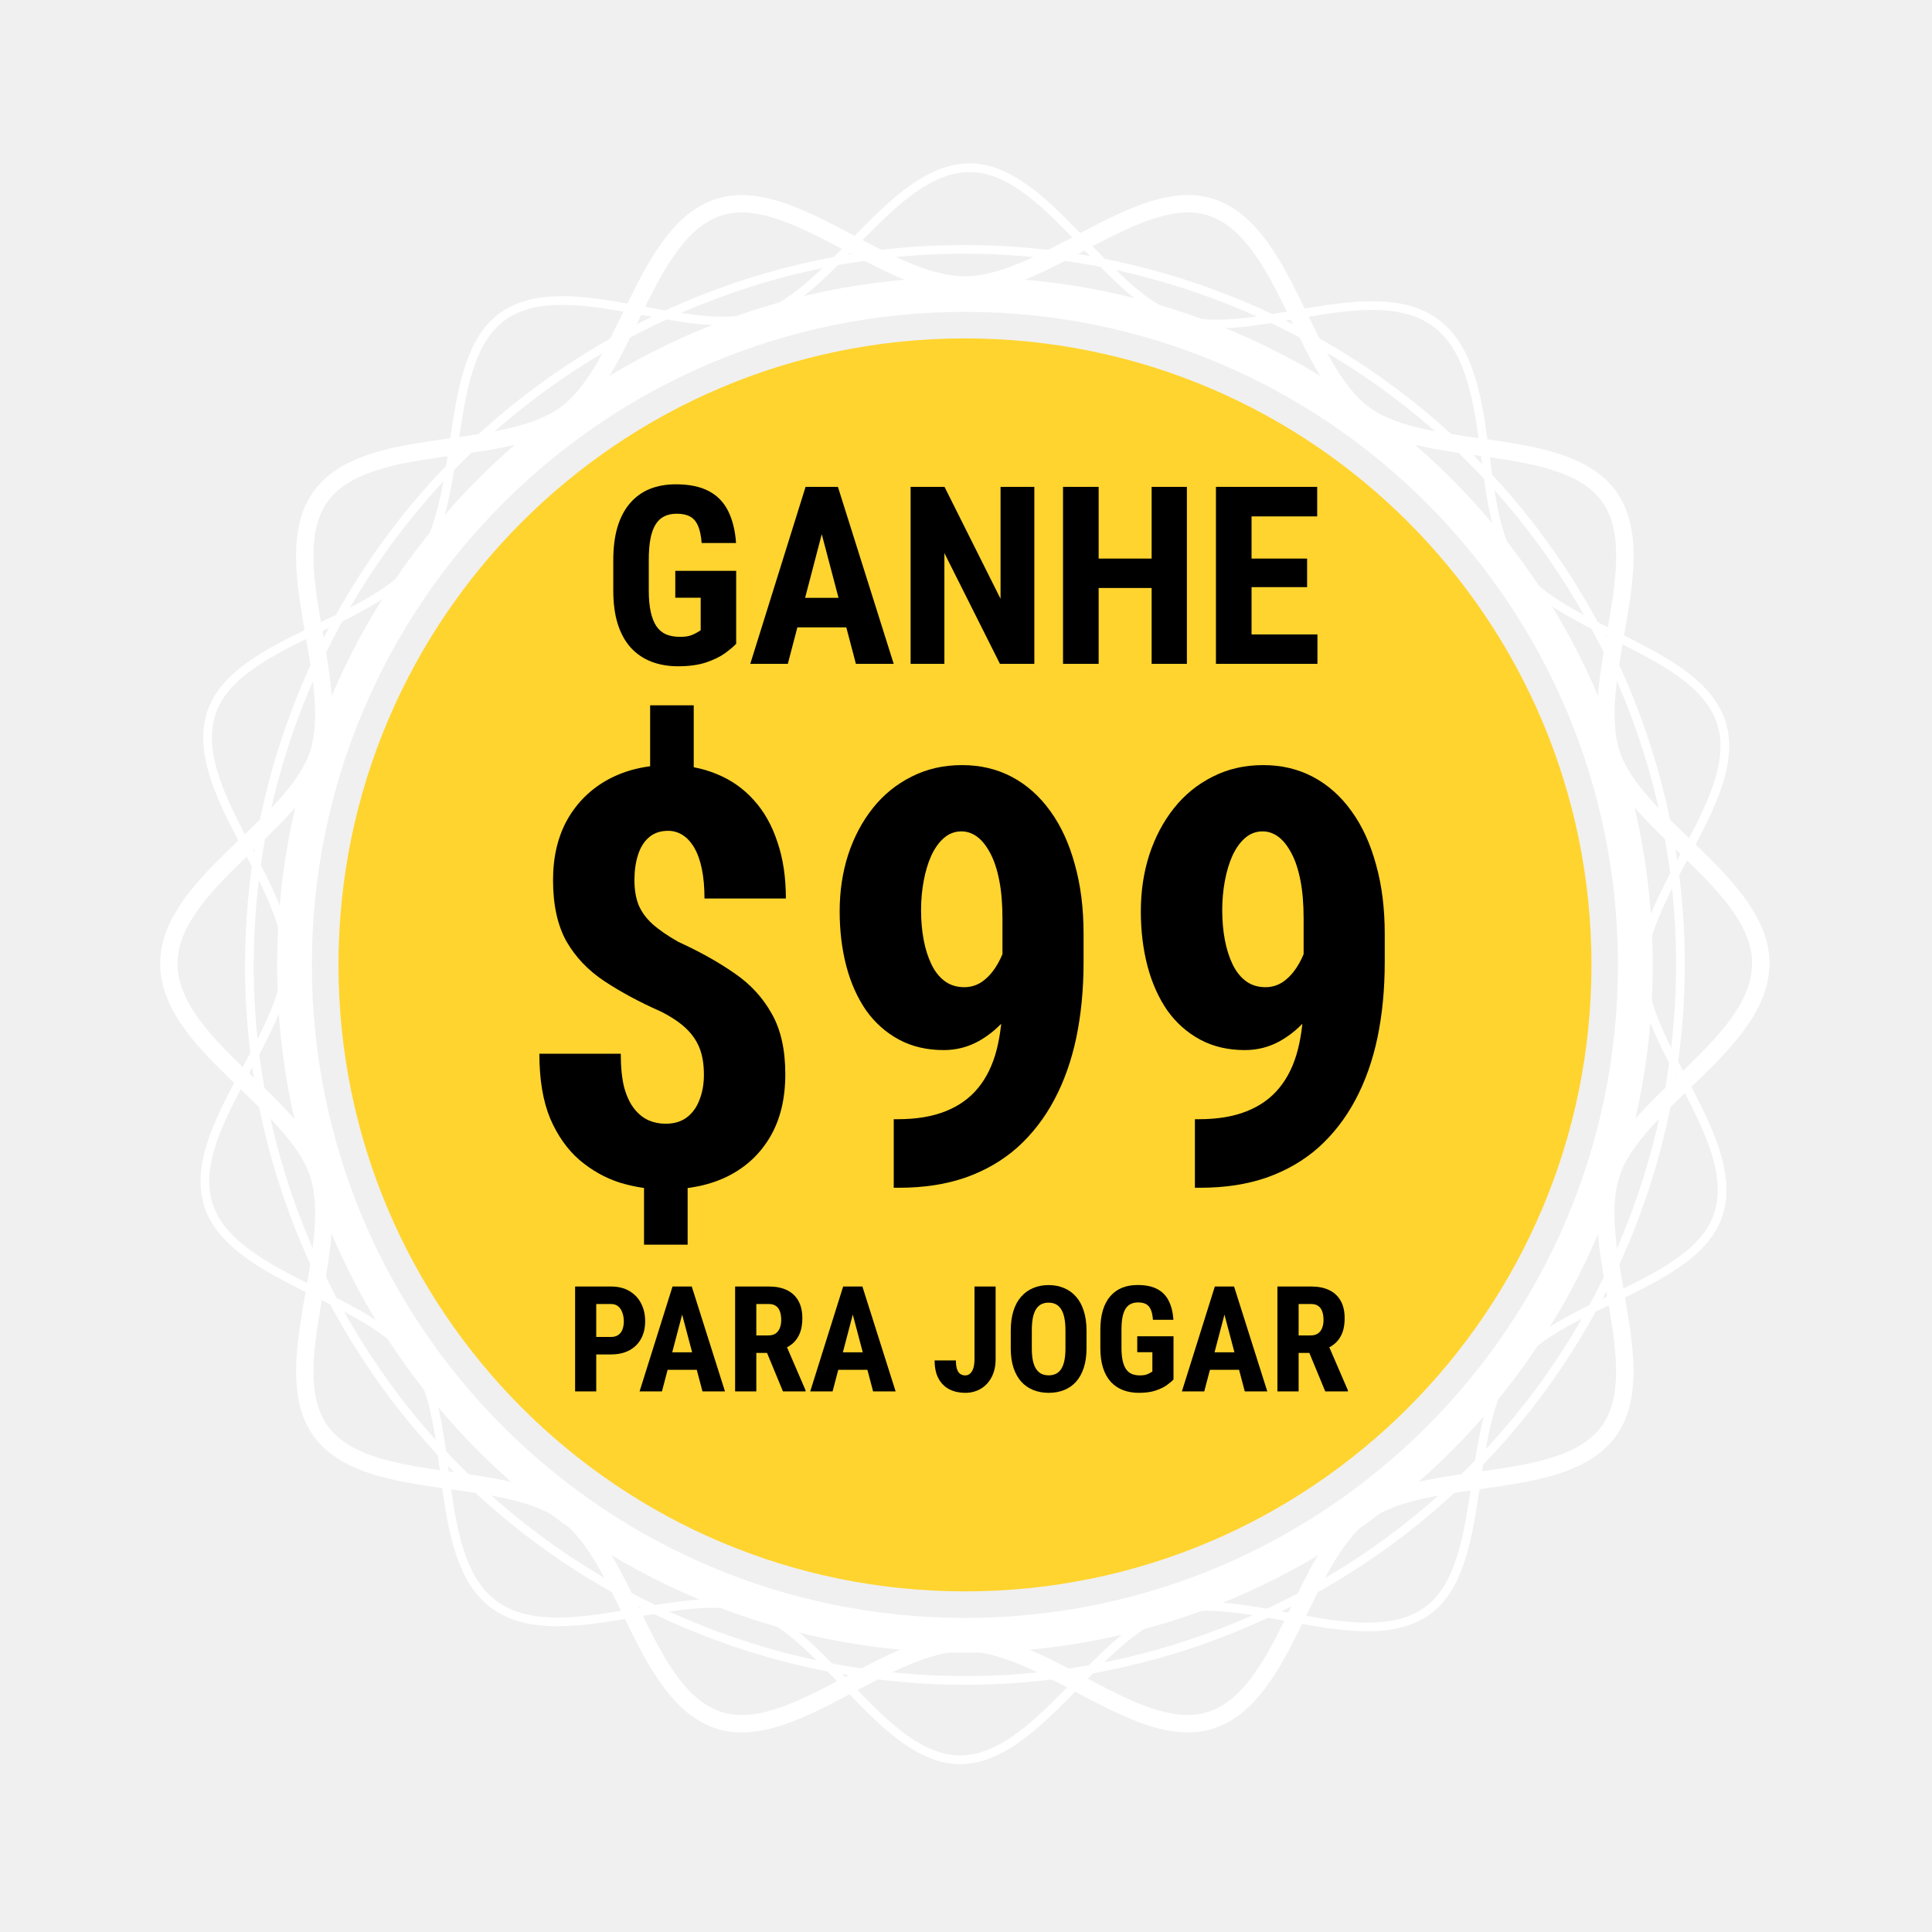
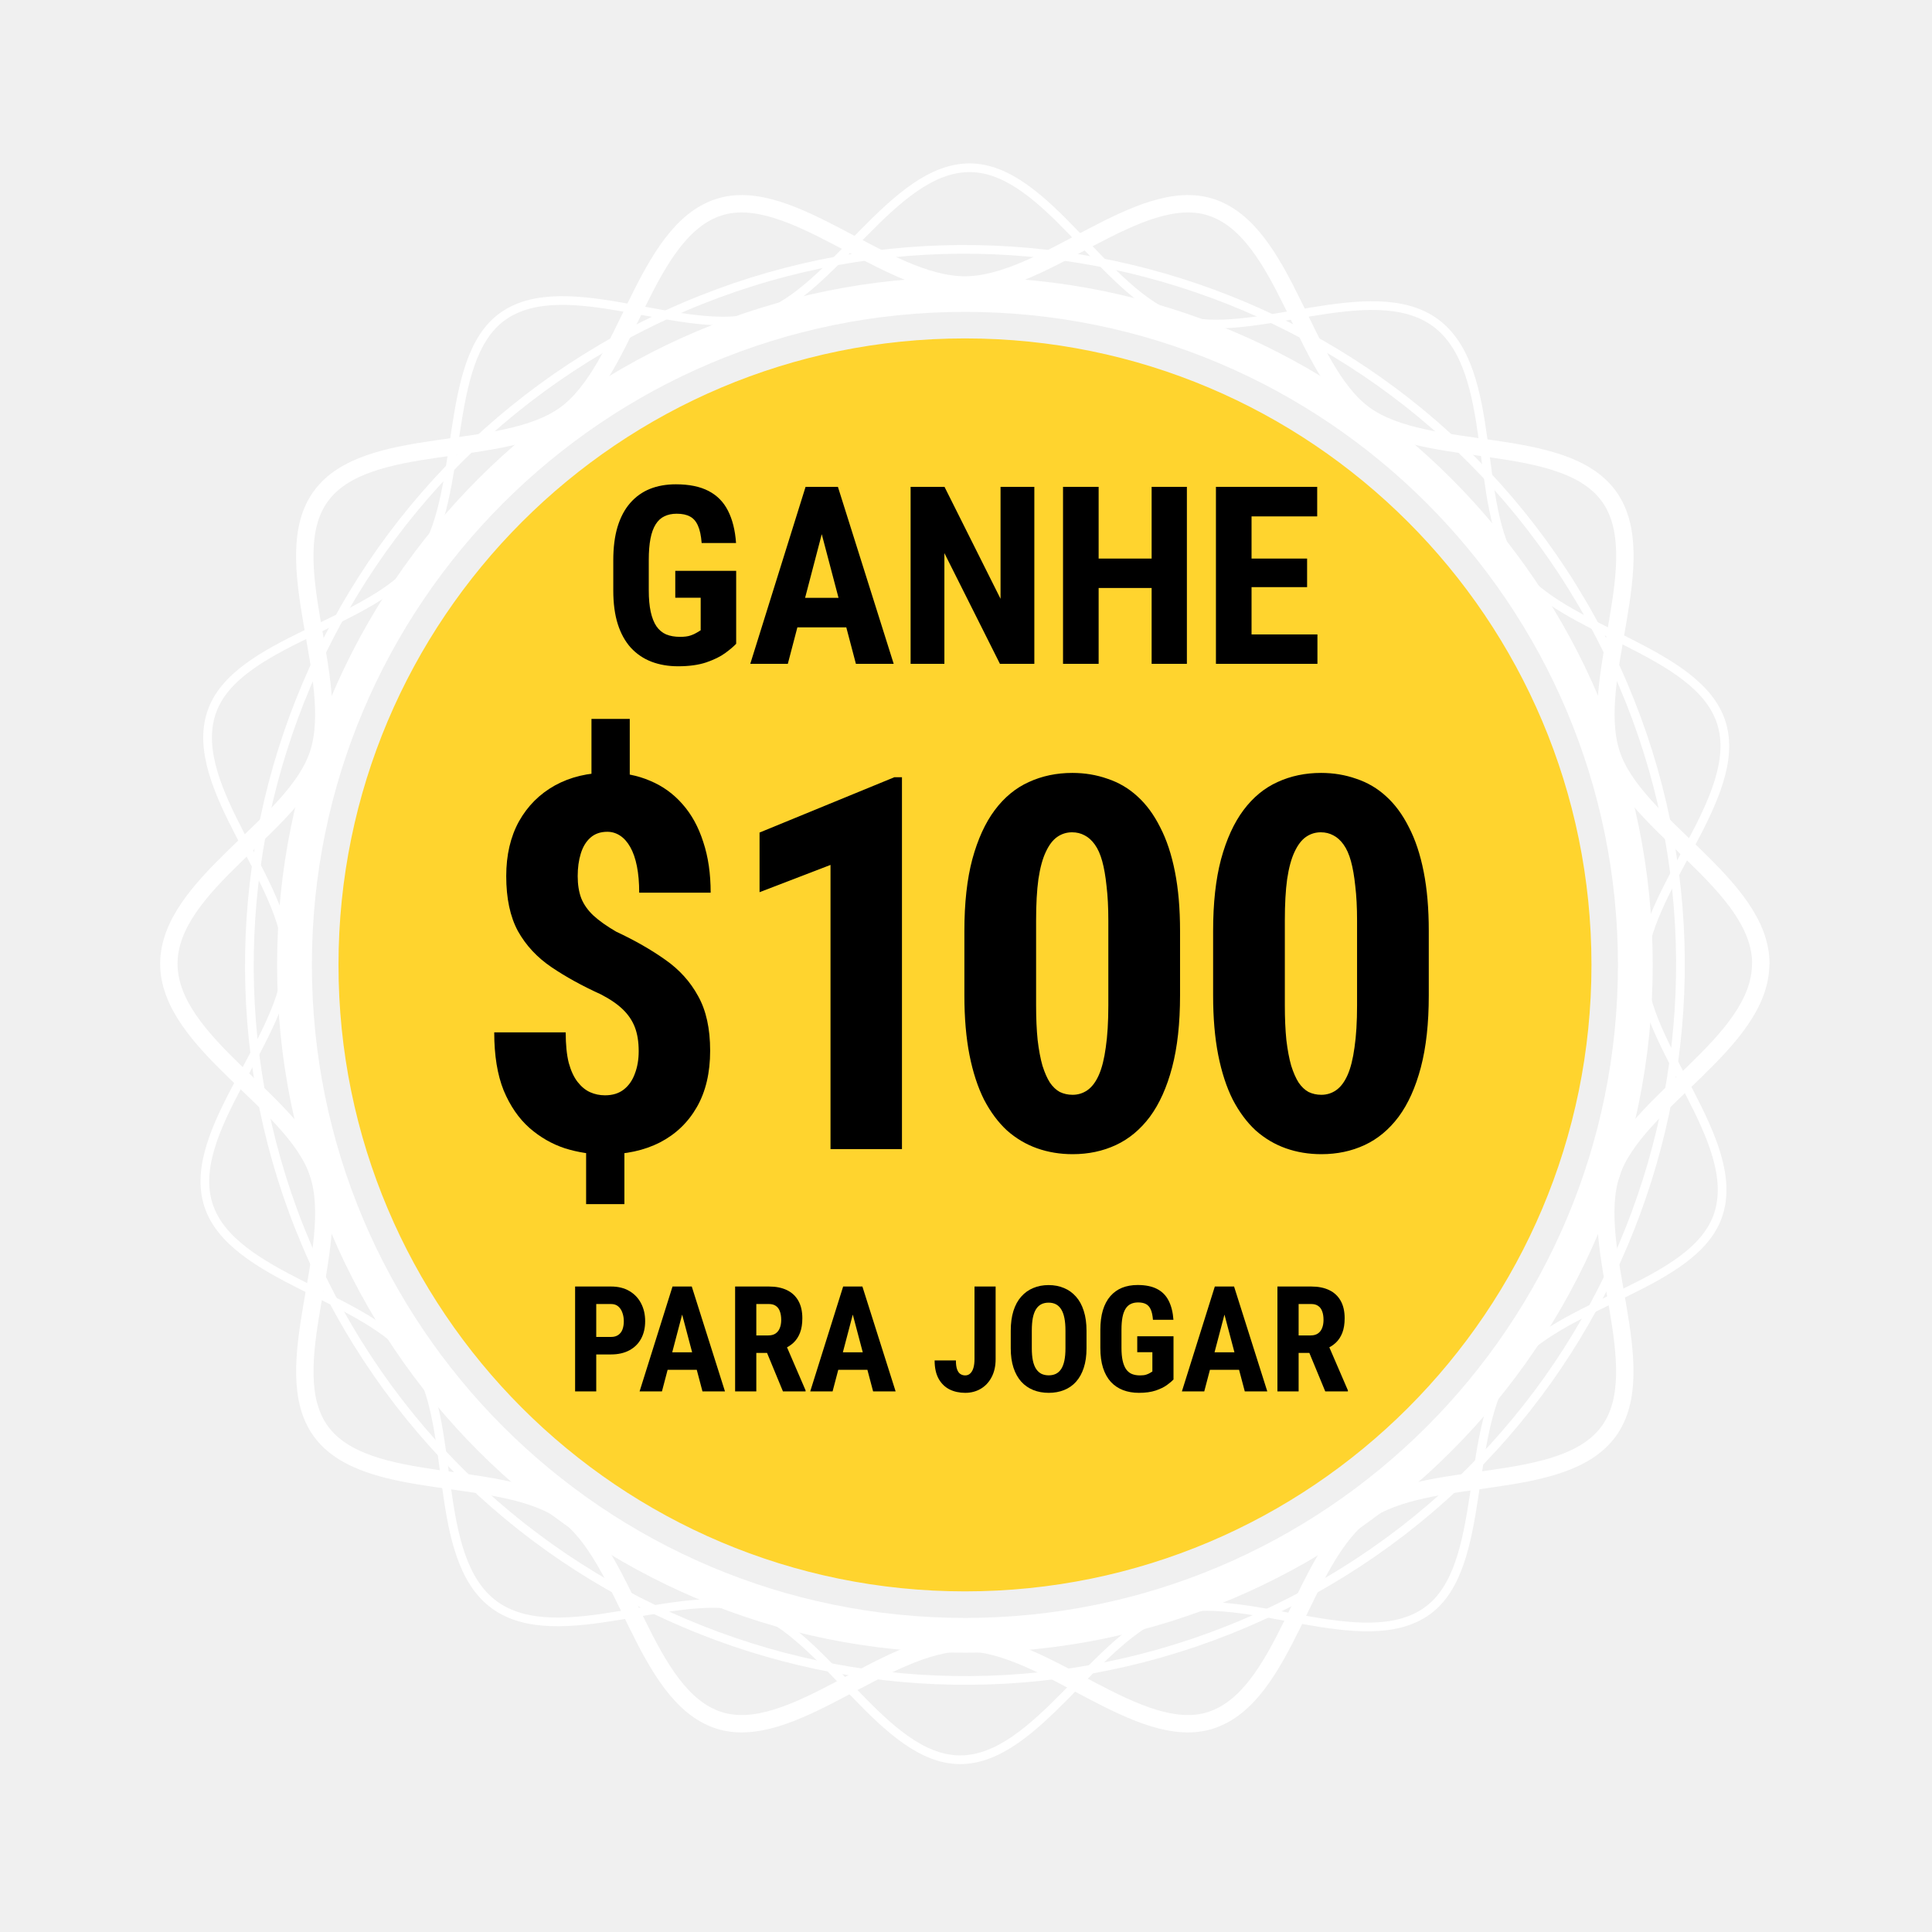
<svg xmlns="http://www.w3.org/2000/svg" width="215" height="215" viewBox="0 0 215 215" fill="none">
  <path d="M195.937 107.249C195.937 116.105 181.892 122.612 179.3 130.605C176.605 138.873 184.051 152.389 179.024 159.276C173.962 166.233 158.777 163.316 151.814 168.373C144.921 173.379 143.038 188.742 134.746 191.435C126.765 194.025 116.226 182.787 107.364 182.787C98.501 182.787 87.981 194.025 79.982 191.435C71.707 188.742 69.806 173.397 62.913 168.373C55.951 163.316 40.766 166.233 35.704 159.276C30.694 152.389 38.123 138.89 35.428 130.605C32.836 122.63 18.791 116.105 18.791 107.249C18.791 98.394 32.836 91.886 35.428 83.894C38.123 75.626 30.677 62.11 35.704 55.222C40.766 48.266 55.951 51.183 62.913 46.125C69.806 41.119 71.689 25.756 79.982 23.063C87.963 20.474 98.501 31.712 107.364 31.712C116.226 31.712 126.765 20.474 134.763 23.063C143.038 25.756 144.939 41.102 151.832 46.125C158.794 51.183 173.979 48.266 179.041 55.222C184.051 62.11 176.623 75.608 179.318 83.894C181.909 91.869 195.954 98.394 195.954 107.249H195.937Z" stroke="white" stroke-width="1.935" stroke-linecap="round" stroke-linejoin="round" />
  <path d="M159.759 35.928C166.869 41.187 163.798 56.358 168.678 63.192C173.74 70.265 188.982 72.299 191.559 80.434C194.154 88.643 182.823 99.142 182.769 107.753C182.714 116.273 193.953 126.919 191.212 135.183C188.562 143.153 173.32 144.967 168.075 152.094C162.83 159.222 165.626 174.375 158.827 179.267C151.773 184.343 138.304 176.739 130.208 179.322C122.02 181.924 115.386 195.886 106.796 195.831C98.298 195.776 91.847 181.777 83.605 179.029C75.655 176.372 62.112 183.811 54.985 178.571C47.876 173.312 50.946 158.141 46.066 151.307C41.004 144.234 25.762 142.2 23.185 134.065C20.59 125.856 31.921 115.357 31.976 106.746C32.031 98.226 20.791 87.58 23.532 79.317C26.182 71.346 41.424 69.532 46.669 62.405C51.914 55.277 49.118 40.124 55.917 35.232C62.971 30.157 76.441 37.76 84.537 35.177C92.724 32.575 99.358 18.613 107.948 18.668C116.446 18.723 122.897 32.722 131.14 35.47C139.09 38.127 152.632 30.688 159.759 35.928Z" stroke="white" stroke-width="0.967" stroke-linecap="round" stroke-linejoin="round" />
  <path d="M144.139 177.996C183.14 157.693 198.298 109.618 177.996 70.617C157.693 31.616 109.618 16.458 70.617 36.761C31.616 57.063 16.459 105.138 36.761 144.139C57.064 183.14 105.139 198.298 144.139 177.996Z" stroke="white" stroke-width="0.967" stroke-linecap="round" stroke-linejoin="round" />
  <path d="M107.378 181.985C148.583 181.985 181.986 148.582 181.986 107.378C181.986 66.174 148.583 32.771 107.378 32.771C66.174 32.771 32.772 66.174 32.772 107.378C32.772 148.582 66.174 181.985 107.378 181.985Z" stroke="white" stroke-width="3.87" stroke-linejoin="round" />
  <path d="M107.387 176.852C145.757 176.852 176.862 145.747 176.862 107.377C176.862 69.007 145.757 37.901 107.387 37.901C69.016 37.901 37.911 69.007 37.911 107.377C37.911 145.747 69.016 176.852 107.387 176.852Z" fill="#FFD42E" stroke="#FFD42E" stroke-width="0.484" stroke-linecap="round" stroke-linejoin="round" />
-   <path d="M77.201 78.491V87.854H72.349V78.491H77.201ZM76.522 129.971V138.514H71.669V129.971H76.522ZM78.334 119.599C78.334 118.443 78.172 117.456 77.848 116.636C77.525 115.816 77.018 115.081 76.328 114.429C75.638 113.778 74.71 113.158 73.546 112.569C71.173 111.518 69.082 110.394 67.27 109.196C65.458 107.998 64.046 106.517 63.032 104.751C62.04 102.965 61.544 100.695 61.544 97.942C61.544 95.336 62.083 93.077 63.161 91.164C64.261 89.252 65.782 87.77 67.723 86.719C69.685 85.668 71.939 85.143 74.484 85.143C76.425 85.143 78.193 85.479 79.789 86.152C81.385 86.803 82.755 87.77 83.898 89.052C85.041 90.313 85.914 91.868 86.518 93.718C87.144 95.546 87.456 97.637 87.456 99.991H78.398C78.398 98.751 78.301 97.658 78.107 96.712C77.913 95.767 77.633 94.979 77.266 94.348C76.899 93.718 76.468 93.245 75.972 92.93C75.476 92.614 74.937 92.457 74.355 92.457C73.492 92.457 72.78 92.698 72.219 93.182C71.659 93.665 71.249 94.327 70.99 95.168C70.731 95.987 70.602 96.912 70.602 97.942C70.602 98.993 70.753 99.907 71.055 100.684C71.378 101.462 71.896 102.177 72.608 102.828C73.341 103.48 74.301 104.142 75.487 104.814C77.838 105.886 79.908 107.042 81.698 108.282C83.488 109.501 84.879 111.004 85.871 112.79C86.885 114.555 87.392 116.804 87.392 119.536C87.392 122.268 86.831 124.591 85.709 126.503C84.588 128.416 83.024 129.876 81.019 130.885C79.034 131.873 76.705 132.367 74.031 132.367C72.327 132.367 70.645 132.114 68.984 131.61C67.345 131.085 65.847 130.244 64.488 129.088C63.129 127.911 62.04 126.367 61.22 124.454C60.422 122.521 60.023 120.125 60.023 117.266H69.082C69.082 118.78 69.211 120.041 69.47 121.049C69.75 122.037 70.127 122.825 70.602 123.414C71.076 124.002 71.605 124.422 72.187 124.675C72.769 124.927 73.395 125.053 74.063 125.053C75.034 125.053 75.832 124.811 76.457 124.328C77.083 123.845 77.546 123.193 77.848 122.373C78.172 121.554 78.334 120.629 78.334 119.599Z" fill="black" />
-   <path d="M99.458 124.549H99.911C101.982 124.549 103.75 124.254 105.217 123.666C106.705 123.077 107.912 122.216 108.84 121.081C109.789 119.925 110.479 118.506 110.91 116.825C111.341 115.144 111.557 113.231 111.557 111.088V102.229C111.557 100.59 111.439 99.171 111.201 97.973C110.964 96.754 110.63 95.746 110.198 94.947C109.767 94.127 109.282 93.518 108.743 93.119C108.204 92.719 107.621 92.52 106.996 92.52C106.263 92.52 105.616 92.761 105.055 93.245C104.494 93.728 104.02 94.39 103.631 95.231C103.265 96.05 102.984 96.986 102.79 98.036C102.596 99.087 102.499 100.17 102.499 101.283C102.499 102.46 102.596 103.564 102.79 104.594C102.984 105.623 103.276 106.538 103.664 107.336C104.052 108.135 104.548 108.755 105.152 109.196C105.756 109.637 106.478 109.858 107.319 109.858C108.009 109.858 108.646 109.669 109.228 109.291C109.81 108.891 110.317 108.366 110.748 107.714C111.18 107.063 111.525 106.348 111.784 105.571C112.042 104.793 112.183 103.995 112.204 103.175L115.148 104.972C115.148 106.401 114.878 107.82 114.339 109.228C113.822 110.636 113.099 111.918 112.172 113.074C111.244 114.23 110.166 115.154 108.937 115.848C107.729 116.52 106.424 116.857 105.022 116.857C103.146 116.857 101.485 116.468 100.041 115.69C98.596 114.913 97.377 113.83 96.385 112.443C95.415 111.035 94.681 109.396 94.185 107.525C93.689 105.634 93.441 103.595 93.441 101.41C93.441 99.182 93.754 97.091 94.379 95.136C95.026 93.161 95.943 91.427 97.129 89.935C98.315 88.442 99.749 87.276 101.432 86.435C103.114 85.574 104.99 85.143 107.06 85.143C109.109 85.143 110.964 85.584 112.625 86.467C114.285 87.35 115.709 88.621 116.895 90.281C118.081 91.921 118.987 93.896 119.612 96.208C120.259 98.499 120.583 101.063 120.583 103.9V107.084C120.583 110.089 120.313 112.884 119.774 115.47C119.235 118.034 118.415 120.345 117.315 122.405C116.216 124.465 114.846 126.23 113.207 127.701C111.568 129.151 109.649 130.265 107.449 131.043C105.27 131.799 102.801 132.178 100.041 132.178H99.458V124.549Z" fill="black" />
-   <path d="M132.973 124.549H133.426C135.496 124.549 137.265 124.254 138.731 123.666C140.219 123.077 141.427 122.216 142.354 121.081C143.303 119.925 143.994 118.506 144.425 116.825C144.856 115.144 145.072 113.231 145.072 111.088V102.229C145.072 100.59 144.953 99.171 144.716 97.973C144.479 96.754 144.145 95.746 143.713 94.947C143.282 94.127 142.797 93.518 142.257 93.119C141.718 92.719 141.136 92.52 140.511 92.52C139.777 92.52 139.13 92.761 138.57 93.245C138.009 93.728 137.534 94.39 137.146 95.231C136.779 96.05 136.499 96.986 136.305 98.036C136.111 99.087 136.014 100.17 136.014 101.283C136.014 102.46 136.111 103.564 136.305 104.594C136.499 105.623 136.79 106.538 137.178 107.336C137.567 108.135 138.063 108.755 138.667 109.196C139.27 109.637 139.993 109.858 140.834 109.858C141.524 109.858 142.16 109.669 142.743 109.291C143.325 108.891 143.832 108.366 144.263 107.714C144.694 107.063 145.04 106.348 145.298 105.571C145.557 104.793 145.697 103.995 145.719 103.175L148.663 104.972C148.663 106.401 148.393 107.82 147.854 109.228C147.336 110.636 146.614 111.918 145.687 113.074C144.759 114.23 143.681 115.154 142.452 115.848C141.244 116.52 139.939 116.857 138.537 116.857C136.661 116.857 135 116.468 133.555 115.69C132.11 114.913 130.892 113.83 129.9 112.443C128.929 111.035 128.196 109.396 127.7 107.525C127.204 105.634 126.956 103.595 126.956 101.41C126.956 99.182 127.269 97.091 127.894 95.136C128.541 93.161 129.458 91.427 130.644 89.935C131.83 88.442 133.264 87.276 134.946 86.435C136.629 85.574 138.505 85.143 140.575 85.143C142.624 85.143 144.479 85.584 146.139 86.467C147.8 87.35 149.223 88.621 150.41 90.281C151.596 91.921 152.502 93.896 153.127 96.208C153.774 98.499 154.098 101.063 154.098 103.9V107.084C154.098 110.089 153.828 112.884 153.289 115.47C152.75 118.034 151.93 120.345 150.83 122.405C149.73 124.465 148.361 126.23 146.722 127.701C145.083 129.151 143.163 130.265 140.963 131.043C138.785 131.799 136.316 132.178 133.555 132.178H132.973V124.549Z" fill="black" />
  <path d="M81.924 63.526V71.642C81.644 71.94 81.234 72.287 80.693 72.684C80.161 73.072 79.462 73.414 78.596 73.712C77.739 74 76.693 74.145 75.458 74.145C74.367 74.145 73.375 73.973 72.482 73.631C71.598 73.288 70.836 72.769 70.196 72.075C69.565 71.372 69.082 70.497 68.749 69.451C68.415 68.396 68.248 67.147 68.248 65.704V62.349C68.248 60.924 68.406 59.684 68.722 58.629C69.046 57.565 69.515 56.681 70.128 55.978C70.742 55.275 71.472 54.752 72.32 54.409C73.176 54.066 74.141 53.895 75.214 53.895C76.693 53.895 77.906 54.143 78.853 54.639C79.809 55.135 80.53 55.87 81.017 56.844C81.513 57.818 81.811 59.013 81.91 60.428H78.082C78.019 59.599 77.879 58.95 77.663 58.481C77.455 58.012 77.162 57.678 76.783 57.48C76.405 57.272 75.913 57.169 75.309 57.169C74.786 57.169 74.331 57.263 73.943 57.453C73.555 57.633 73.23 57.931 72.969 58.345C72.707 58.76 72.513 59.292 72.387 59.941C72.261 60.591 72.198 61.384 72.198 62.322V65.704C72.198 66.633 72.27 67.426 72.414 68.085C72.559 68.743 72.77 69.279 73.05 69.694C73.339 70.109 73.699 70.411 74.132 70.601C74.574 70.781 75.093 70.871 75.688 70.871C76.166 70.871 76.549 70.822 76.838 70.722C77.126 70.623 77.356 70.519 77.527 70.411C77.708 70.294 77.857 70.204 77.974 70.141V66.516H75.147V63.526H81.924Z" fill="black" />
  <path d="M91.906 57.696L87.672 73.874H83.493L89.647 54.179H92.258L91.906 57.696ZM95.248 73.874L90.987 57.696L90.594 54.179H93.246L99.454 73.874H95.248ZM95.396 66.529V69.816H86.509V66.529H95.396Z" fill="black" />
  <path d="M115.105 54.179V73.874H111.277L105.095 61.551V73.874H101.335V54.179H105.108L111.344 66.637V54.179H115.105Z" fill="black" />
  <path d="M129.213 62.16V65.433H121.138V62.16H129.213ZM122.26 54.179V73.874H118.297V54.179H122.26ZM132.081 54.179V73.874H128.158V54.179H132.081Z" fill="black" />
  <path d="M146.609 70.601V73.874H138.046V70.601H146.609ZM139.277 54.179V73.874H135.314V54.179H139.277ZM145.459 62.16V65.339H138.046V62.16H145.459ZM146.582 54.179V57.466H138.046V54.179H146.582Z" fill="black" />
  <path d="M67.994 150.727H65.594V148.78H67.994C68.327 148.78 68.598 148.705 68.808 148.555C69.022 148.405 69.178 148.2 69.275 147.938C69.371 147.671 69.42 147.371 69.42 147.04C69.42 146.703 69.369 146.391 69.267 146.102C69.17 145.808 69.017 145.57 68.808 145.389C68.604 145.207 68.333 145.116 67.994 145.116H66.352V154.84H64V143.168H67.994C68.784 143.168 69.463 143.334 70.032 143.665C70.601 143.997 71.036 144.454 71.337 145.036C71.642 145.613 71.796 146.276 71.796 147.024C71.796 147.778 71.642 148.432 71.337 148.988C71.036 149.538 70.601 149.966 70.032 150.271C69.463 150.575 68.784 150.727 67.994 150.727Z" fill="black" />
  <path d="M76.184 145.253L73.664 154.84H71.175L74.84 143.168H76.394L76.184 145.253ZM78.174 154.84L75.637 145.253L75.403 143.168H76.982L80.678 154.84H78.174ZM78.262 150.487V152.435H72.971V150.487H78.262Z" fill="black" />
  <path d="M81.806 143.168H85.566C86.35 143.168 87.019 143.302 87.572 143.569C88.125 143.836 88.549 144.232 88.844 144.756C89.139 145.279 89.287 145.926 89.287 146.695C89.287 147.326 89.201 147.866 89.029 148.315C88.858 148.758 88.613 149.13 88.296 149.429C87.98 149.723 87.601 149.958 87.161 150.134L86.444 150.559H83.392L83.384 148.611H85.502C85.824 148.611 86.09 148.542 86.299 148.403C86.514 148.259 86.672 148.058 86.774 147.802C86.882 147.54 86.936 147.235 86.936 146.888C86.936 146.519 86.887 146.204 86.79 145.942C86.699 145.675 86.552 145.472 86.348 145.333C86.149 145.188 85.889 145.116 85.566 145.116H84.165V154.84H81.806V143.168ZM87.129 154.84L84.979 149.637L87.451 149.629L89.649 154.727V154.84H87.129Z" fill="black" />
  <path d="M95.174 145.253L92.653 154.84H90.165L93.829 143.168H95.383L95.174 145.253ZM97.163 154.84L94.626 145.253L94.393 143.168H95.971L99.668 154.84H97.163ZM97.252 150.487V152.435H91.961V150.487H97.252Z" fill="black" />
  <path d="M108.446 151.24V143.168H110.797V151.248C110.797 152.023 110.647 152.694 110.346 153.261C110.051 153.822 109.648 154.252 109.138 154.551C108.628 154.85 108.054 155 107.415 155C106.76 155 106.175 154.872 105.659 154.615C105.149 154.353 104.746 153.958 104.451 153.429C104.156 152.894 104.008 152.216 104.008 151.393H106.376C106.376 151.81 106.419 152.138 106.505 152.379C106.591 152.619 106.711 152.793 106.867 152.9C107.028 153.007 107.211 153.06 107.415 153.06C107.635 153.06 107.82 152.988 107.97 152.844C108.126 152.699 108.244 152.494 108.325 152.226C108.405 151.954 108.446 151.625 108.446 151.24Z" fill="black" />
  <path d="M120.912 148.098V150.046C120.912 150.869 120.81 151.591 120.606 152.21C120.407 152.825 120.123 153.341 119.752 153.758C119.387 154.169 118.944 154.479 118.423 154.687C117.908 154.896 117.336 155 116.708 155C116.08 155 115.506 154.896 114.985 154.687C114.469 154.479 114.024 154.169 113.648 153.758C113.277 153.341 112.99 152.825 112.786 152.21C112.582 151.591 112.48 150.869 112.48 150.046V148.098C112.48 147.254 112.58 146.516 112.778 145.886C112.977 145.25 113.264 144.721 113.64 144.299C114.016 143.871 114.461 143.55 114.977 143.337C115.492 143.118 116.064 143.008 116.692 143.008C117.32 143.008 117.892 143.118 118.407 143.337C118.923 143.55 119.368 143.871 119.744 144.299C120.12 144.721 120.407 145.25 120.606 145.886C120.81 146.516 120.912 147.254 120.912 148.098ZM118.568 150.046V148.082C118.568 147.526 118.528 147.053 118.448 146.663C118.367 146.268 118.246 145.945 118.085 145.693C117.924 145.442 117.728 145.258 117.497 145.14C117.266 145.023 116.998 144.964 116.692 144.964C116.386 144.964 116.115 145.023 115.879 145.14C115.648 145.258 115.452 145.442 115.291 145.693C115.135 145.945 115.017 146.268 114.936 146.663C114.861 147.053 114.824 147.526 114.824 148.082V150.046C114.824 150.58 114.864 151.037 114.944 151.417C115.025 151.796 115.146 152.106 115.307 152.347C115.468 152.587 115.664 152.766 115.895 152.884C116.131 152.996 116.402 153.052 116.708 153.052C117.009 153.052 117.275 152.996 117.505 152.884C117.742 152.766 117.938 152.587 118.093 152.347C118.249 152.106 118.367 151.796 118.448 151.417C118.528 151.037 118.568 150.58 118.568 150.046Z" fill="black" />
  <path d="M130.592 148.707V153.517C130.425 153.693 130.181 153.899 129.859 154.134C129.542 154.364 129.126 154.567 128.611 154.743C128.101 154.914 127.478 155 126.742 155C126.093 155 125.502 154.898 124.971 154.695C124.445 154.492 123.991 154.185 123.61 153.774C123.234 153.357 122.947 152.838 122.748 152.218C122.549 151.593 122.45 150.853 122.45 149.998V148.01C122.45 147.166 122.544 146.431 122.732 145.806C122.925 145.175 123.204 144.651 123.569 144.234C123.935 143.818 124.369 143.508 124.874 143.305C125.384 143.102 125.959 143 126.597 143C127.478 143 128.2 143.147 128.764 143.441C129.333 143.735 129.762 144.17 130.052 144.747C130.348 145.325 130.525 146.033 130.584 146.872H128.305C128.267 146.38 128.184 145.995 128.055 145.717C127.932 145.44 127.757 145.242 127.532 145.124C127.306 145.001 127.014 144.94 126.654 144.94C126.342 144.94 126.071 144.996 125.84 145.108C125.61 145.215 125.416 145.391 125.261 145.637C125.105 145.883 124.989 146.198 124.914 146.583C124.839 146.968 124.802 147.438 124.802 147.994V149.998C124.802 150.548 124.845 151.019 124.93 151.409C125.016 151.799 125.142 152.117 125.309 152.363C125.481 152.609 125.695 152.788 125.953 152.9C126.216 153.007 126.525 153.06 126.879 153.06C127.164 153.06 127.392 153.031 127.564 152.972C127.736 152.913 127.873 152.852 127.975 152.788C128.082 152.718 128.17 152.665 128.24 152.627V150.479H126.557V148.707H130.592Z" fill="black" />
  <path d="M136.535 145.253L134.014 154.84H131.526L135.19 143.168H136.744L136.535 145.253ZM138.524 154.84L135.987 145.253L135.754 143.168H137.332L141.029 154.84H138.524ZM138.613 150.487V152.435H133.322V150.487H138.613Z" fill="black" />
  <path d="M142.156 143.168H145.917C146.701 143.168 147.369 143.302 147.922 143.569C148.475 143.836 148.899 144.232 149.195 144.756C149.49 145.279 149.638 145.926 149.638 146.695C149.638 147.326 149.552 147.866 149.38 148.315C149.208 148.758 148.964 149.13 148.647 149.429C148.33 149.723 147.952 149.958 147.512 150.134L146.795 150.559H143.743L143.735 148.611H145.853C146.175 148.611 146.44 148.542 146.65 148.403C146.865 148.259 147.023 148.058 147.125 147.802C147.232 147.54 147.286 147.235 147.286 146.888C147.286 146.519 147.238 146.204 147.141 145.942C147.05 145.675 146.902 145.472 146.698 145.333C146.5 145.188 146.239 145.116 145.917 145.116H144.516V154.84H142.156V143.168ZM147.479 154.84L145.329 149.637L147.801 149.629L150 154.727V154.84H147.479Z" fill="black" />
+   <path d="M70.082 80V88.423H65.821V80H70.082ZM69.485 126.314V134H65.225V126.314H69.485ZM71.076 116.983C71.076 115.943 70.934 115.055 70.65 114.317C70.366 113.58 69.921 112.918 69.315 112.332C68.709 111.746 67.895 111.188 66.872 110.659C64.789 109.713 62.953 108.702 61.362 107.624C59.772 106.546 58.531 105.213 57.641 103.625C56.77 102.018 56.335 99.976 56.335 97.499C56.335 95.154 56.808 93.122 57.755 91.401C58.721 89.681 60.056 88.348 61.76 87.402C63.483 86.457 65.462 85.984 67.696 85.984C69.4 85.984 70.953 86.287 72.354 86.892C73.755 87.478 74.957 88.348 75.961 89.501C76.965 90.635 77.731 92.035 78.261 93.698C78.811 95.344 79.085 97.225 79.085 99.342H71.132C71.132 98.227 71.047 97.244 70.877 96.393C70.707 95.542 70.46 94.833 70.138 94.266C69.817 93.698 69.438 93.273 69.002 92.99C68.567 92.706 68.094 92.564 67.582 92.564C66.825 92.564 66.2 92.781 65.708 93.216C65.215 93.651 64.856 94.247 64.628 95.003C64.401 95.74 64.288 96.573 64.288 97.499C64.288 98.444 64.42 99.267 64.685 99.966C64.969 100.666 65.424 101.309 66.049 101.895C66.692 102.481 67.535 103.077 68.576 103.682C70.64 104.646 72.458 105.686 74.03 106.801C75.601 107.898 76.823 109.25 77.694 110.857C78.583 112.445 79.028 114.468 79.028 116.926C79.028 119.384 78.536 121.474 77.552 123.194C76.567 124.915 75.194 126.229 73.433 127.137C71.691 128.025 69.646 128.47 67.298 128.47C65.802 128.47 64.325 128.243 62.867 127.789C61.428 127.316 60.112 126.56 58.919 125.52C57.727 124.461 56.77 123.071 56.051 121.351C55.35 119.611 55 117.456 55 114.884H62.953C62.953 116.246 63.066 117.38 63.294 118.288C63.54 119.176 63.871 119.886 64.288 120.415C64.704 120.944 65.168 121.322 65.679 121.549C66.191 121.776 66.74 121.89 67.327 121.89C68.179 121.89 68.879 121.672 69.428 121.237C69.978 120.803 70.385 120.216 70.65 119.479C70.934 118.742 71.076 117.91 71.076 116.983Z" fill="black" />
+   <path d="M100.374 86.495V127.874H92.422V96.251L84.526 99.286V92.649L99.522 86.495H100.374Z" fill="black" />
+   <path d="M131.32 103.597V110.772C131.32 113.873 131.027 116.539 130.44 118.77C129.853 121.001 129.029 122.835 127.969 124.272C126.908 125.69 125.649 126.739 124.191 127.42C122.733 128.101 121.124 128.441 119.363 128.441C117.962 128.441 116.646 128.224 115.415 127.789C114.184 127.354 113.067 126.692 112.063 125.804C111.079 124.896 110.227 123.752 109.507 122.372C108.807 120.973 108.267 119.318 107.888 117.409C107.51 115.48 107.32 113.268 107.32 110.772V103.597C107.32 100.496 107.614 97.839 108.201 95.627C108.807 93.396 109.64 91.571 110.7 90.153C111.76 88.735 113.02 87.695 114.478 87.034C115.955 86.353 117.573 86.013 119.334 86.013C120.717 86.013 122.023 86.23 123.254 86.665C124.504 87.081 125.611 87.733 126.577 88.622C127.562 89.51 128.404 90.654 129.105 92.054C129.824 93.434 130.373 95.088 130.752 97.017C131.131 98.927 131.32 101.12 131.32 103.597ZM123.339 111.878V102.434C123.339 100.978 123.273 99.702 123.14 98.605C123.027 97.508 122.866 96.582 122.657 95.826C122.449 95.069 122.175 94.455 121.834 93.982C121.493 93.51 121.114 93.169 120.698 92.961C120.281 92.734 119.817 92.621 119.306 92.621C118.7 92.621 118.151 92.791 117.659 93.131C117.166 93.472 116.74 94.029 116.381 94.805C116.021 95.561 115.746 96.573 115.557 97.839C115.386 99.087 115.301 100.619 115.301 102.434V111.878C115.301 113.334 115.358 114.62 115.472 115.735C115.604 116.851 115.784 117.806 116.011 118.6C116.257 119.375 116.532 119.999 116.835 120.472C117.157 120.944 117.526 121.294 117.943 121.521C118.378 121.729 118.852 121.833 119.363 121.833C119.969 121.833 120.518 121.663 121.01 121.322C121.521 120.963 121.947 120.396 122.288 119.621C122.629 118.846 122.885 117.825 123.055 116.558C123.244 115.272 123.339 113.712 123.339 111.878Z" fill="black" />
+   <path d="M159 103.597V110.772C159 113.873 158.707 116.539 158.12 118.77C157.533 121.001 156.709 122.835 155.649 124.272C154.588 125.69 153.329 126.739 151.871 127.42C150.413 128.101 148.804 128.441 147.043 128.441C145.641 128.441 144.325 128.224 143.095 127.789C141.864 127.354 140.747 126.692 139.743 125.804C138.759 124.896 137.907 123.752 137.187 122.372C136.486 120.973 135.947 119.318 135.568 117.409C135.189 115.48 135 113.268 135 110.772V103.597C135 100.496 135.293 97.839 135.88 95.627C136.486 93.396 137.32 91.571 138.38 90.153C139.44 88.735 140.699 87.695 142.157 87.034C143.634 86.353 145.253 86.013 147.014 86.013C148.396 86.013 149.703 86.23 150.934 86.665C152.183 87.081 153.291 87.733 154.257 88.622C155.241 89.51 156.084 90.654 156.785 92.054C157.504 93.434 158.053 95.088 158.432 97.017C158.811 98.927 159 101.12 159 103.597ZM151.019 111.878V102.434C151.019 100.978 150.953 99.702 150.82 98.605C150.707 97.508 150.546 96.582 150.337 95.826C150.129 95.069 149.854 94.455 149.514 93.982C149.173 93.51 148.794 93.169 148.378 92.961C147.961 92.734 147.497 92.621 146.986 92.621C146.38 92.621 145.831 92.791 145.338 93.131C144.846 93.472 144.42 94.029 144.06 94.805C143.701 95.561 143.426 96.573 143.237 97.839C143.066 99.087 142.981 100.619 142.981 102.434V111.878C142.981 113.334 143.038 114.62 143.151 115.735C143.284 116.851 143.464 117.806 143.691 118.6C143.937 119.375 144.212 119.999 144.515 120.472C144.837 120.944 145.206 121.294 145.622 121.521C146.058 121.729 146.531 121.833 147.043 121.833C147.649 121.833 148.198 121.663 148.69 121.322C149.201 120.963 149.627 120.396 149.968 119.621C150.309 118.846 150.564 117.825 150.735 116.558C150.924 115.272 151.019 113.712 151.019 111.878Z" fill="black" />
</svg>
